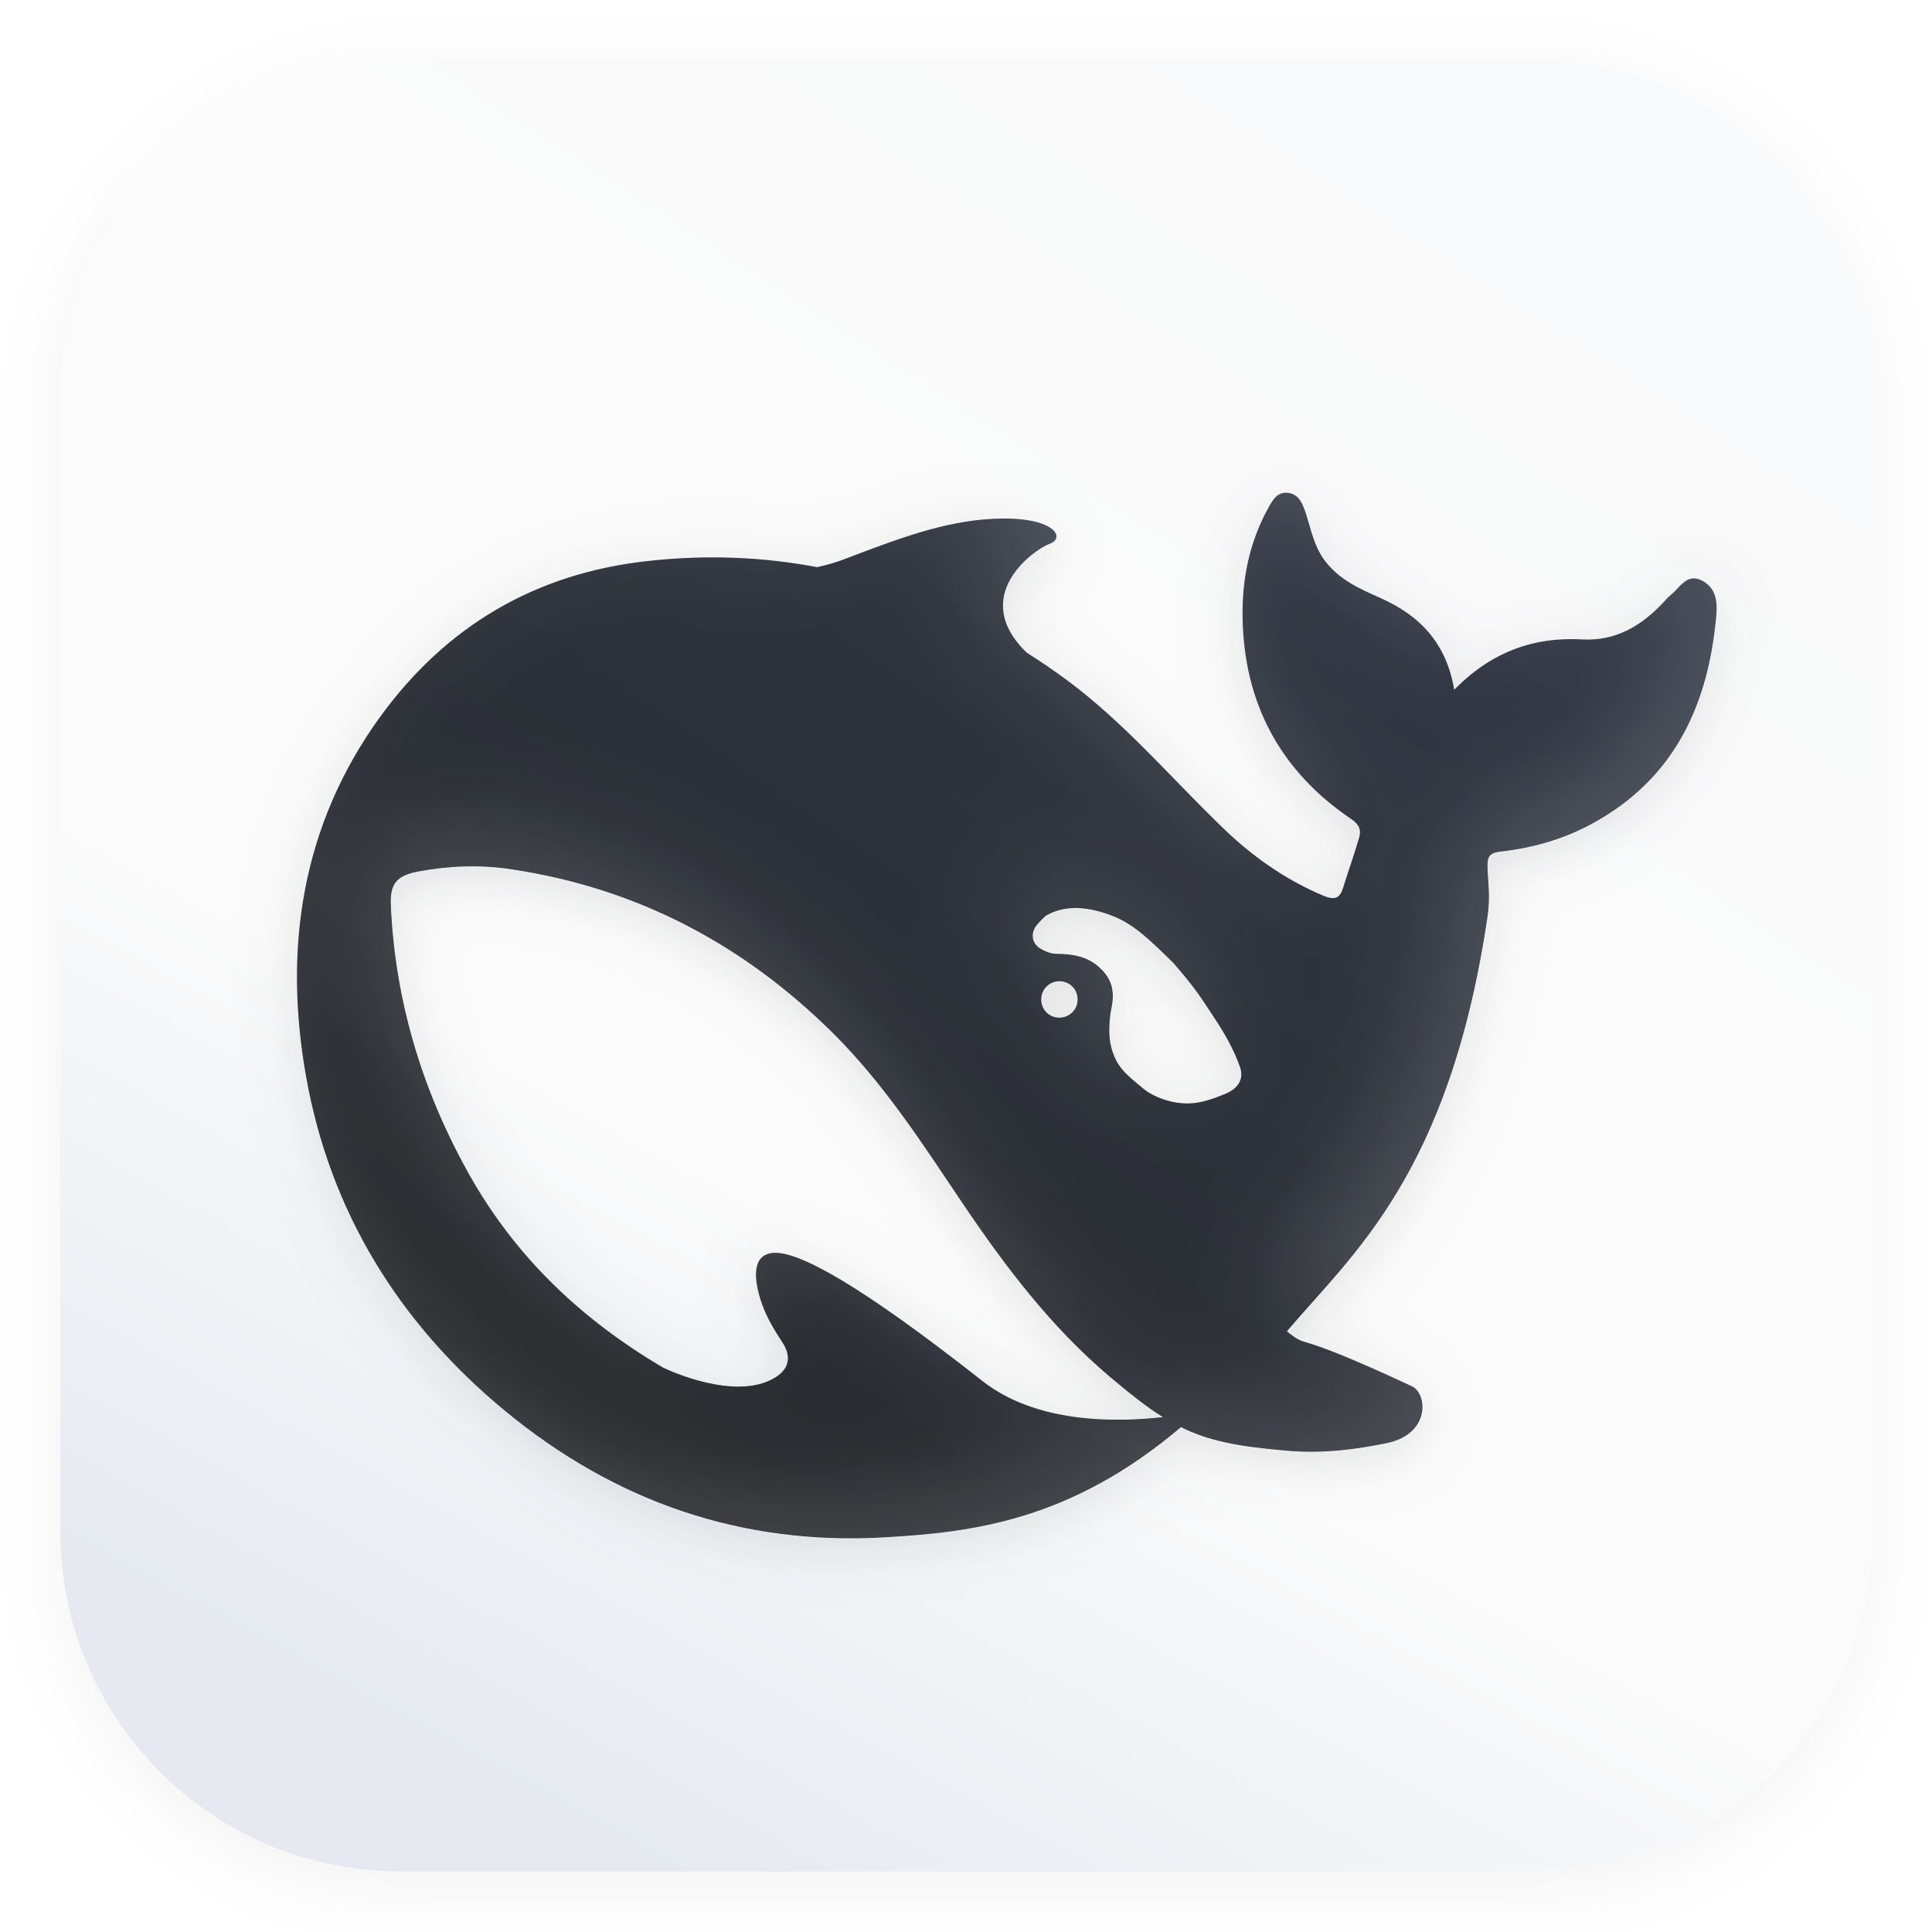
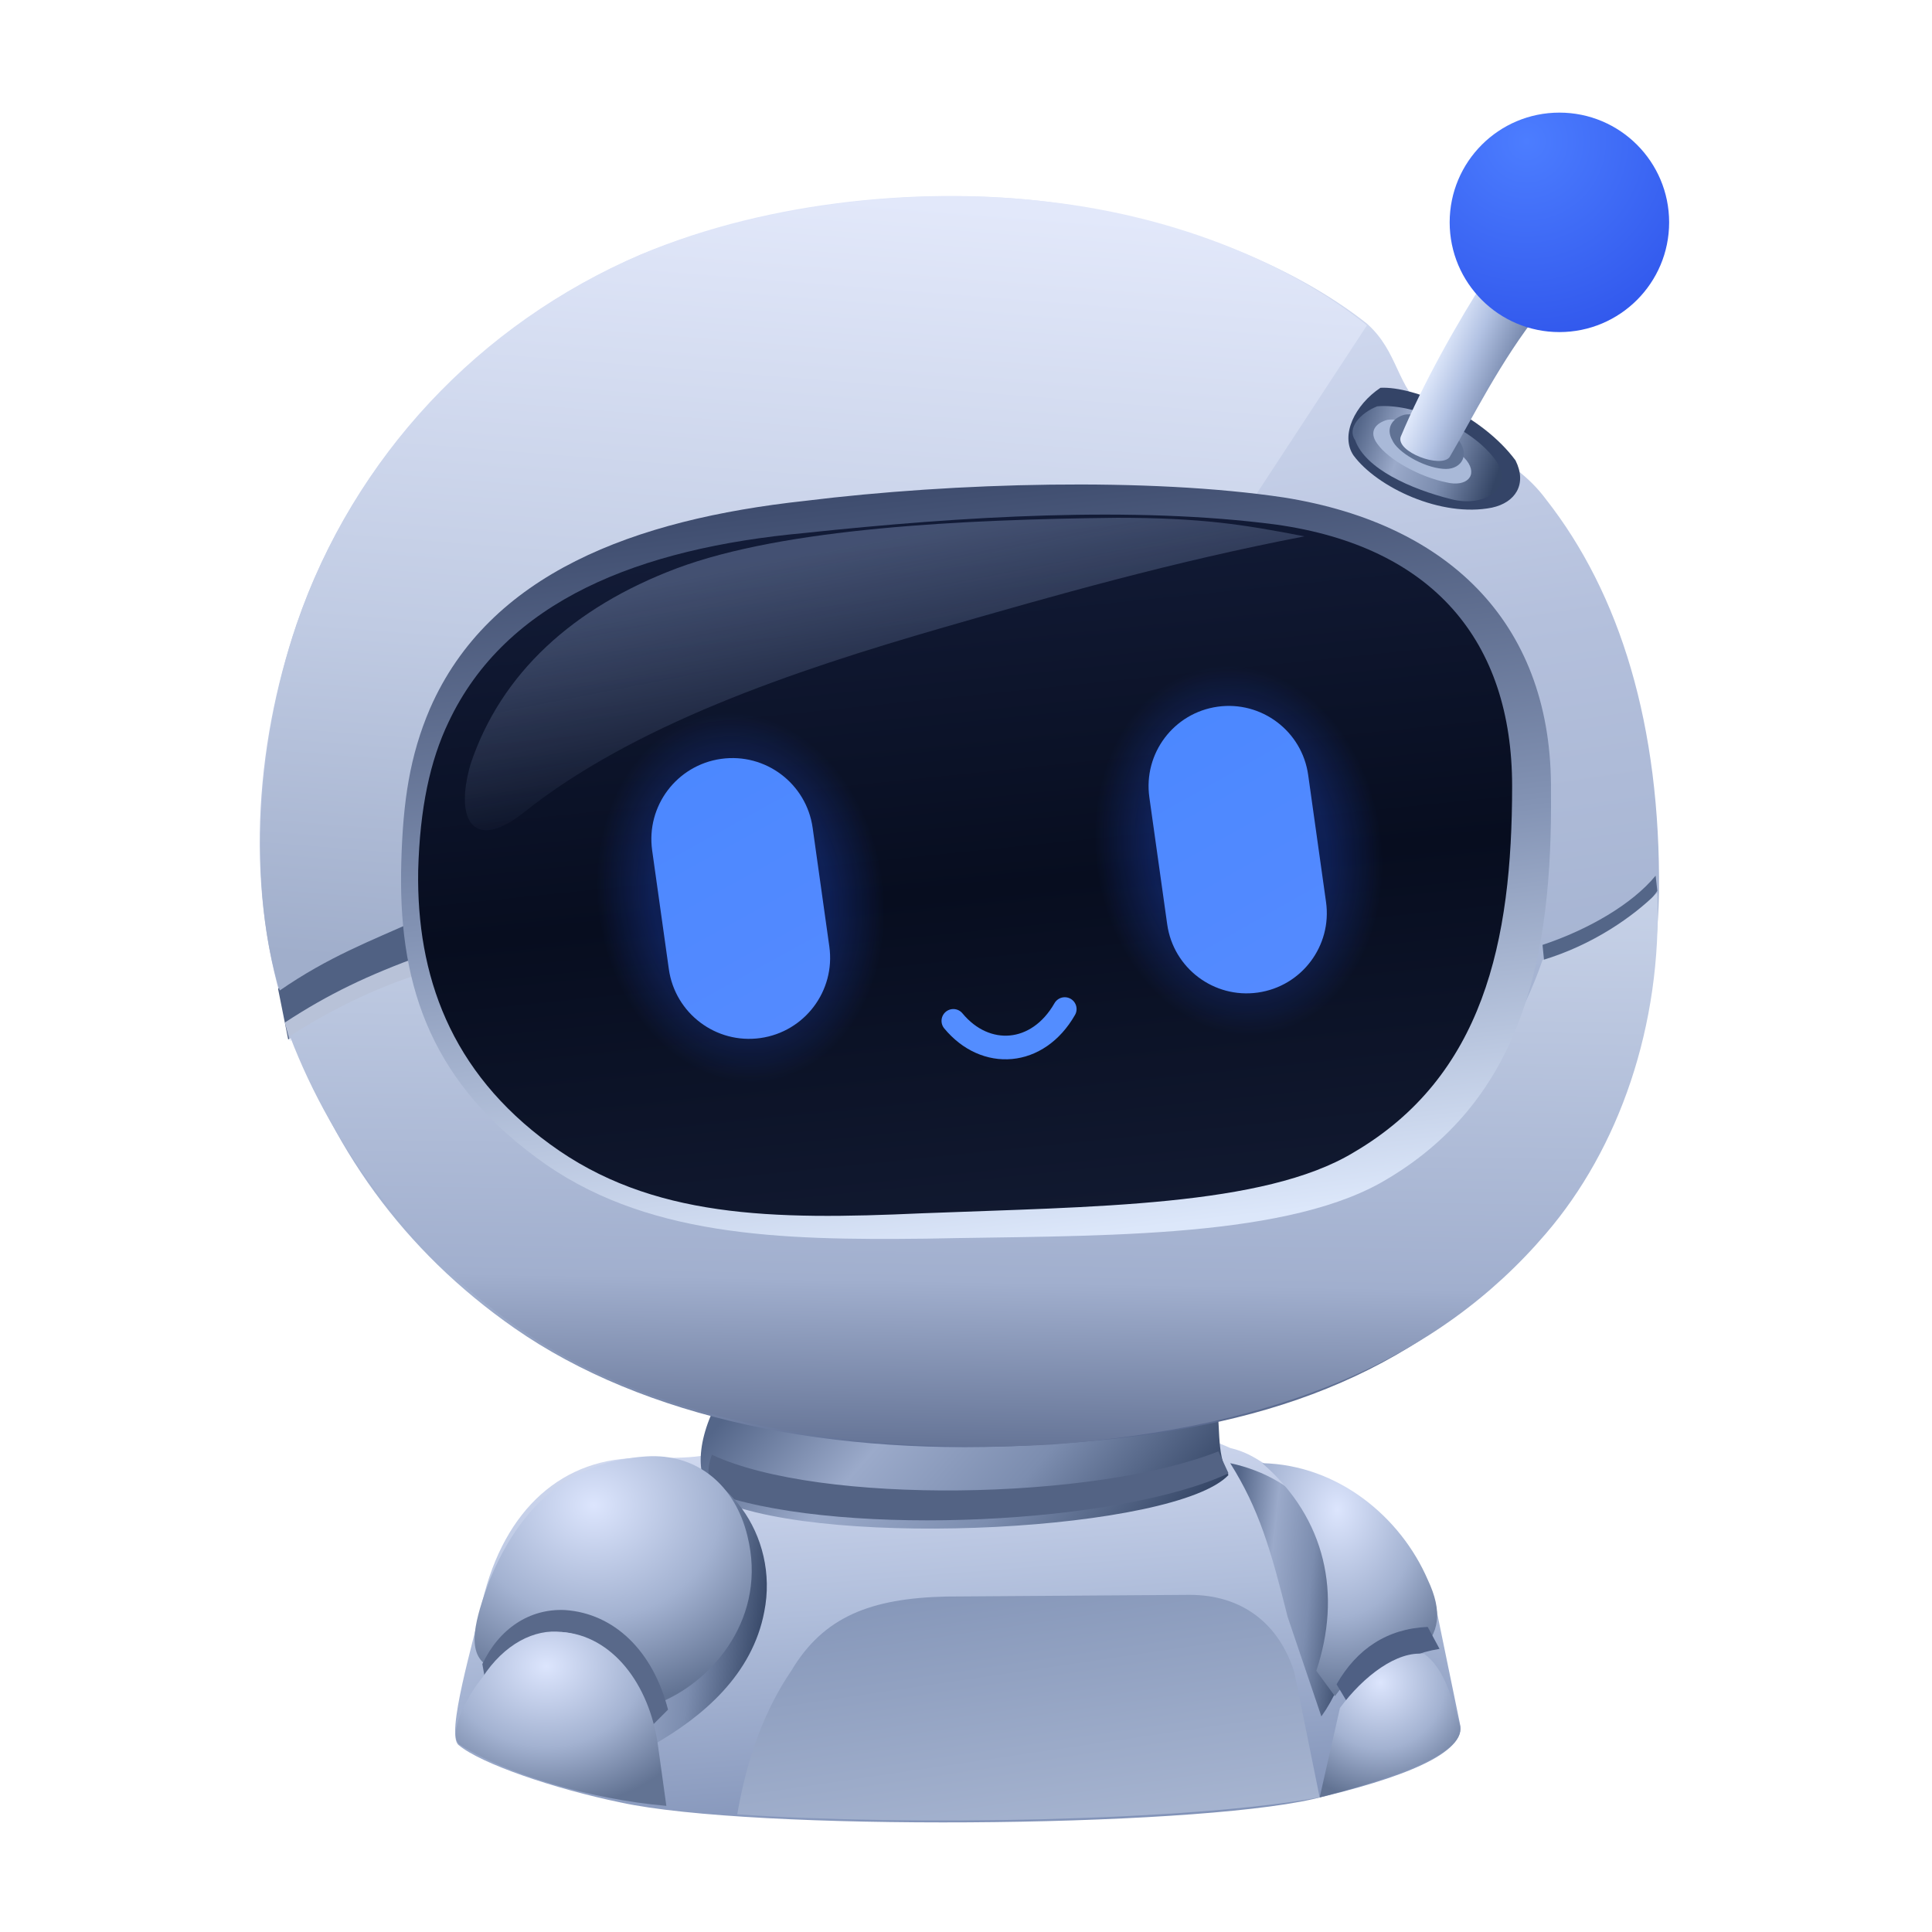
- <svg xmlns="http://www.w3.org/2000/svg" width="1024" height="1024" viewBox="0 0 1024 1024" fill="none">
-   <g transform="translate(32 32) scale(0.9375) translate(-40 -32)">
-     <g filter="url(#filter0_d_1637_371)">
-       <rect rx="192" width="1024" height="1024" transform="translate(40 32)" fill="#FBFBFB" />
-       <rect rx="192" width="1024" height="1024" transform="translate(40 32)" fill="url(#paint0_linear_1637_371)" fill-opacity="0.4" />
-       <rect rx="192" width="1024" height="1024" transform="translate(40 32)" fill="url(#paint1_linear_1637_371)" fill-opacity="0.8" />
-       <g id="tray-glyph" filter="url(#filter1_ddi_1637_371)">
-         <path d="M968.002 326.025C959.5 321.85 955.842 329.804 950.865 333.835C949.162 335.143 947.722 336.834 946.283 338.393C933.859 351.673 919.336 360.407 900.376 359.363C872.649 357.804 848.963 366.525 828.035 387.759C823.586 361.583 808.812 345.951 786.313 335.936C774.536 330.729 762.64 325.51 754.401 314.186C748.645 306.112 747.074 297.127 744.195 288.274C742.36 282.936 740.538 277.465 734.385 276.554C727.718 275.51 725.103 281.112 722.476 285.803C712.006 304.95 707.952 326.039 708.349 347.405C709.26 395.463 729.54 433.742 769.823 460.962C774.404 464.094 775.579 467.212 774.14 471.771C771.394 481.153 768.119 490.257 765.241 499.639C763.406 505.624 760.66 506.933 754.256 504.329C732.154 495.08 713.049 481.417 696.175 464.874C667.524 437.138 641.633 406.536 609.325 382.566C601.733 376.964 594.154 371.758 586.298 366.802C553.33 334.773 590.616 308.464 599.251 305.333C608.282 302.082 602.393 290.877 573.214 291.009C544.048 291.141 517.364 300.906 483.353 313.935C478.389 315.891 473.147 317.318 467.786 318.494C436.917 312.64 404.873 311.332 371.377 315.111C308.332 322.141 257.975 351.964 220.953 402.876C176.471 464.081 166.014 533.624 178.835 606.153C192.302 682.594 231.291 745.887 291.194 795.372C353.328 846.68 424.876 871.813 506.498 866.99C556.076 864.122 611.279 857.489 673.532 804.74C689.23 812.55 705.708 815.681 733.052 818.02C754.111 819.976 774.391 816.976 790.076 813.726C814.674 808.519 812.971 785.726 804.072 781.564C731.995 747.962 747.826 761.638 733.435 750.565C770.06 707.198 825.263 662.139 846.85 516.156C848.553 504.567 847.114 497.273 846.85 487.892C846.718 482.157 848.025 479.95 854.574 479.303C872.623 477.215 890.156 472.273 906.238 463.42C952.938 437.892 971.765 395.965 976.215 345.7C976.875 338.01 976.083 330.069 967.976 326.039L968.002 326.025ZM561.067 778.432C491.222 723.477 457.343 705.374 443.347 706.154C430.263 706.933 432.626 721.918 435.505 731.682C438.515 741.315 442.436 747.962 447.929 756.418C451.718 762.021 454.346 770.345 444.14 776.609C421.641 790.549 382.533 771.918 380.698 771.006C335.174 744.182 297.109 708.757 270.293 660.316C244.389 613.698 229.35 563.685 226.868 510.302C226.208 497.406 230.01 492.847 242.831 490.508C259.704 487.376 277.106 486.729 293.98 489.2C365.264 499.625 425.959 531.523 476.844 582.052C505.878 610.831 527.861 645.213 550.491 678.815C574.561 714.492 600.452 748.49 633.42 776.358C645.066 786.122 654.348 793.548 663.247 799.019C636.431 802.018 591.698 802.666 561.08 778.445L561.067 778.432ZM594.55 562.905C594.55 557.171 599.132 552.625 604.888 552.625C606.195 552.625 607.371 552.876 608.414 553.273C609.853 553.801 611.16 554.581 612.203 555.744C614.038 557.567 615.081 560.17 615.081 562.905C615.081 568.64 610.5 573.185 604.743 573.185C598.987 573.185 594.537 568.627 594.537 562.905H594.55ZM698.539 616.301C691.871 619.037 685.19 621.375 678.787 621.64C668.845 622.155 657.992 618.125 652.103 613.17C642.953 605.479 636.404 601.185 633.658 587.773C632.483 582.039 633.13 573.185 634.186 568.111C636.536 557.171 633.922 550.141 626.212 543.759C619.927 538.553 611.952 537.112 603.185 537.112C599.911 537.112 596.914 535.685 594.682 534.509C591.025 532.686 588.015 528.127 590.893 522.525C591.804 520.701 596.254 516.275 597.297 515.495C609.206 508.716 622.937 510.936 635.625 516.01C647.403 520.833 656.288 529.686 669.109 542.186C682.193 557.289 684.543 561.465 692.003 572.789C697.892 581.642 703.252 590.759 706.909 601.185C709.128 607.699 706.249 613.038 698.539 616.288V616.301Z" fill="url(#paint2_linear_1637_371)" fill-opacity="0.9" />
-       </g>
+ <svg xmlns="http://www.w3.org/2000/svg" width="256" height="256" viewBox="0 0 1254 1254" role="img">
+   <defs>
+     <linearGradient id="helmet" x1="0.38" y1="0" x2="0.55" y2="1">
+       <stop stop-color="#e0e7fa" />
+       <stop offset=".42" stop-color="#b4c0dc" />
+       <stop offset=".81" stop-color="#a0afce" />
+       <stop offset="1" stop-color="#59698e" />
+     </linearGradient>
+     <linearGradient id="upper-shell" x1=".53" y1="0" x2=".42" y2="1">
+       <stop stop-color="#e2e8fa" />
+       <stop offset=".58" stop-color="#c0cbe3" />
+       <stop offset="1" stop-color="#a0aecb" />
+     </linearGradient>
+     <linearGradient id="lower-shell" x1=".5" y1="0" x2=".46" y2="1">
+       <stop stop-color="#c6d1e7" />
+       <stop offset=".7" stop-color="#a1afce" />
+       <stop offset="1" stop-color="#657496" />
+     </linearGradient>
+     <linearGradient id="visor" x1=".39" y1="0" x2=".55" y2="1">
+       <stop stop-color="#131c38" />
+       <stop offset=".54" stop-color="#070d1f" />
+       <stop offset="1" stop-color="#111930" />
+     </linearGradient>
+     <linearGradient id="visor-rim" x1=".38" y1="0" x2=".56" y2="1">
+       <stop stop-color="#3c4a6c" />
+       <stop offset=".52" stop-color="#8494b5" />
+       <stop offset="1" stop-color="#dce7fa" />
+     </linearGradient>
+     <linearGradient id="glass-sheen" x1=".34" y1=".15" x2=".65" y2=".74">
+       <stop stop-color="#8598c0" stop-opacity=".43" />
+       <stop offset="1" stop-color="#8598c0" stop-opacity="0" />
+     </linearGradient>
+     <linearGradient id="torso" x1=".42" y1="0" x2=".61" y2="1">
+       <stop stop-color="#d4dcf2" />
+       <stop offset=".46" stop-color="#b0bedb" />
+       <stop offset="1" stop-color="#8293b8" />
+     </linearGradient>
+     <linearGradient id="joint" x1="0" y1=".37" x2="1" y2=".59">
+       <stop stop-color="#546689" />
+       <stop offset=".32" stop-color="#9baaca" />
+       <stop offset=".64" stop-color="#7c8daf" />
+       <stop offset="1" stop-color="#344565" />
+     </linearGradient>
+     <radialGradient id="shoulder" cx=".43" cy=".2" r=".82">
+       <stop stop-color="#dce5fd" />
+       <stop offset=".56" stop-color="#a3b2d1" />
+       <stop offset="1" stop-color="#627393" />
+     </radialGradient>
+     <linearGradient id="panel" x1=".36" y1="0" x2=".74" y2="1">
+       <stop stop-color="#8798ba" />
+       <stop offset="1" stop-color="#a6b4d0" />
+     </linearGradient>
+     <linearGradient id="antenna" x1=".76" y1=".7" x2=".24" y2=".4">
+       <stop stop-color="#67799e" />
+       <stop offset=".58" stop-color="#b2c2e3" />
+       <stop offset="1" stop-color="#e7efff" />
+     </linearGradient>
+     <radialGradient id="beacon" cx=".35" cy=".13" r="1">
+       <stop stop-color="#4c7dff" />
+       <stop offset="1" stop-color="#2f55eb" />
+     </radialGradient>
+     <linearGradient id="signal" x1=".4" y1="0" x2=".62" y2="1">
+       <stop stop-color="#4c88ff" />
+       <stop offset="1" stop-color="#548aff" />
+     </linearGradient>
+     <radialGradient id="eye-glow">
+       <stop stop-color="#2559ff" stop-opacity=".37" />
+       <stop offset=".62" stop-color="#2559ff" stop-opacity=".23" />
+       <stop offset="1" stop-color="#2559ff" stop-opacity="0" />
+     </radialGradient>
+   </defs>
+   <g transform="translate(627 627) scale(1.095755) translate(-621.5 -660.5)">
+     <g id="robot">
+       <path fill="url(#torso)" d="M481 945C523 920 718 918 778 946C795 950 799 959 816 963C859 967 885 1000 900 1041L914 1109C919 1127 878 1142 827 1154C752 1171 495 1173 417 1156C378 1148 334 1133 321 1122C313 1116 330 1060 335 1037C348 982 383 951 430 952C455 952 471 952 481 945Z" />
+       <path fill="url(#joint)" d="M474 919C560 926 680 929 769 915C773 930 769 949 777 962C746 995 541 1006 475 977C462 968 460 946 474 919Z" />
+       <path fill="#536384" d="M471 950C535 980 698 977 771 948L777 961C713 991 552 999 476 974C469 969 467 960 471 950Z" />
+       <path fill="url(#panel)" d="M518 1078C537 1046 565 1035 610 1034L754 1033C785 1033 807 1050 816 1079L831 1153C753 1167 588 1170 486 1163C492 1128 503 1100 518 1078Z" />
+       <path fill="url(#joint)" d="M437 955C479 954 511 998 502 1043C495 1080 466 1105 436 1122L394 1111L403 1020Z" />
+       <path fill="url(#shoulder)" d="M432 951C463 949 485 969 492 998C504 1046 472 1083 442 1096C435 1064 406 1043 375 1046C358 1049 348 1060 338 1075C325 1067 331 1047 339 1025C357 981 386 954 432 951Z" />
+       <path fill="#59698a" d="M335 1074C345 1053 363 1041 384 1042C413 1044 436 1066 445 1101L432 1114C425 1078 406 1057 382 1055C362 1055 347 1066 337 1085Z" />
+       <path fill="url(#shoulder)" d="M335 1082C348 1062 366 1053 382 1055C412 1057 434 1086 439 1122L444 1158C398 1154 349 1139 322 1122C314 1117 325 1094 335 1082Z" />
+       <path fill="url(#joint)" d="M778 955C820 964 841 995 850 1026C855 1053 847 1084 832 1105L812 1046C802 1006 795 982 778 955Z" />
+       <path fill="url(#shoulder)" d="M797 955C842 956 879 987 895 1024C904 1043 902 1056 890 1067C876 1062 854 1074 840 1093L829 1078C844 1033 835 988 797 955Z" />
+       <path fill="#4f6084" d="M841 1086C853 1065 871 1053 895 1052L902 1065C877 1069 862 1083 850 1101Z" />
+       <path fill="url(#shoulder)" d="M843 1100C857 1081 877 1066 893 1068C904 1076 909 1092 914 1110C918 1124 888 1137 846 1149L831 1153Z" />
+       <path fill="url(#helmet)" d="M859 280C878 297 876 317 895 333C914 350 945 357 965 384C1009 440 1033 518 1032 617C1030 704 1003 778 949 834C877 908 789 937 667 944C542 952 430 928 354 875C288 829 244 767 220 693C194 617 200 531 225 458C259 358 336 279 429 239C507 206 601 199 671 208C749 218 816 246 859 280Z" />
+       <path fill="#506183" d="M214 674C247 651 275 639 302 626L306 664C277 675 249 688 220 704Z" />
+       <path fill="url(#upper-shell)" d="M859 281C814 245 748 217 672 208C591 198 500 210 429 239C333 280 259 359 225 458C200 532 197 617 215 675C244 655 268 646 297 633C291 519 351 444 458 407C563 371 690 371 783 397Z" />
+       <path fill="#e0e8fa" opacity=".72" d="M218 694C244 677 267 666 300 654L302 665C278 677 249 689 221 705Z" />
+       <path fill="#546688" d="M963 648C990 639 1016 624 1030 607L1031 616C1019 634 989 651 964 658Z" />
+       <path fill="url(#lower-shell)" d="M221 702C249 684 278 671 302 664C326 748 399 797 512 808C622 814 745 817 820 795C892 772 940 724 963 657C993 648 1017 631 1031 617C1034 696 1008 769 965 819C901 894 806 934 672 944C545 951 432 927 358 876C295 833 247 770 221 702Z" />
+       <path fill="url(#visor-rim)" d="M304 508C339 428 425 396 526 385C615 374 730 371 810 383C910 399 969 460 968 557C969 654 952 741 867 789C806 823 692 820 598 822C511 823 430 821 367 774C302 726 285 668 287 599C288 563 292 536 304 508Z" />
+       <path fill="url(#visor)" d="M315 516C349 444 428 413 526 404C620 394 721 388 805 399C898 412 945 468 945 554C945 646 928 726 851 771C798 803 697 803 595 807C507 811 435 810 375 766C316 723 296 666 297 604C298 567 304 539 315 516Z" />
+       <path fill="url(#glass-sheen)" d="M328 541C346 487 389 448 450 425C514 401 620 396 711 395C761 395 786 399 822 406C744 421 674 441 608 460C518 486 424 518 359 570C331 592 318 576 328 541Z" />
+       <path fill="#344467" d="M867 318C887 317 927 334 947 361C954 375 947 386 933 389C903 395 865 377 851 358C843 346 852 328 867 318Z" />
+       <path fill="url(#joint)" d="M865 329C884 327 921 340 936 362C946 378 928 389 909 384C885 378 858 366 852 349C847 342 855 333 865 329Z" />
+       <path fill="#a9b9d8" d="M871 337C884 335 907 348 918 361C925 370 918 377 906 374C891 371 872 361 865 351C860 344 864 339 871 337Z" />
+       <path fill="#607294" d="M881 334C890 332 908 341 914 350C920 359 914 367 904 366C892 365 877 356 874 349C870 342 874 336 881 334Z" />
+       <path fill="url(#antenna)" d="M879 347C892 316 912 280 932 249L962 272C938 302 921 337 908 359C903 366 876 356 879 347Z" />
+       <circle cx="973" cy="220" r="65" fill="url(#beacon)" />
+       <ellipse cx="488" cy="620" rx="85" ry="110" fill="url(#eye-glow)" transform="rotate(-8 488 620)" />
+       <ellipse cx="783" cy="592" rx="85" ry="110" fill="url(#eye-glow)" transform="rotate(-8 783 592)" />
+       <rect x="440" y="537" width="96" height="167" rx="48" fill="url(#signal)" transform="rotate(-8 488 620)" />
+       <rect x="735" y="506" width="95" height="171" rx="47.5" fill="url(#signal)" transform="rotate(-8 783 592)" />
+       <path d="M614 693C633 716 664 714 680 686" fill="none" stroke="#538dff" stroke-width="14" stroke-linecap="round" />
    </g>
  </g>
-   <defs>
-     <filter id="filter0_d_1637_371" x="-8" y="-16" width="1120" height="1120" filterUnits="userSpaceOnUse" color-interpolation-filters="sRGB">
-       <feFlood flood-opacity="0" result="BackgroundImageFix" />
-       <feColorMatrix in="SourceAlpha" type="matrix" values="0 0 0 0 0 0 0 0 0 0 0 0 0 0 0 0 0 0 127 0" result="hardAlpha" />
-       <feOffset dy="8" />
-       <feGaussianBlur stdDeviation="20" />
-       <feComposite in2="hardAlpha" operator="out" />
-       <feColorMatrix type="matrix" values="0 0 0 0 0 0 0 0 0 0 0 0 0 0 0 0 0 0 0.05 0" />
-       <feBlend mode="normal" in2="BackgroundImageFix" result="effect1_dropShadow_1637_371" />
-       <feBlend mode="normal" in="BackgroundImageFix" in2="effect1_dropShadow_1637_371" result="BackgroundImageFix" />
-       <feBlend mode="normal" in="SourceGraphic" in2="BackgroundImageFix" result="shape" />
-     </filter>
-     <filter id="filter1_ddi_1637_371" x="133.744" y="240.427" width="882.652" height="671.147" filterUnits="userSpaceOnUse" color-interpolation-filters="sRGB">
-       <feFlood flood-opacity="0" result="BackgroundImageFix" />
-       <feColorMatrix in="SourceAlpha" type="matrix" values="0 0 0 0 0 0 0 0 0 0 0 0 0 0 0 0 0 0 127 0" result="hardAlpha" />
-       <feOffset dy="4" />
-       <feGaussianBlur stdDeviation="20" />
-       <feComposite in2="hardAlpha" operator="out" />
-       <feColorMatrix type="matrix" values="0 0 0 0 0.176 0 0 0 0 0.192 0 0 0 0 0.231 0 0 0 0.08 0" />
-       <feBlend mode="normal" in2="BackgroundImageFix" result="effect1_dropShadow_1637_371" />
-       <feColorMatrix in="SourceAlpha" type="matrix" values="0 0 0 0 0 0 0 0 0 0 0 0 0 0 0 0 0 0 127 0" result="hardAlpha" />
-       <feOffset dy="8" />
-       <feGaussianBlur stdDeviation="8" />
-       <feComposite in2="hardAlpha" operator="out" />
-       <feColorMatrix type="matrix" values="0 0 0 0 0.173 0 0 0 0 0.188 0 0 0 0 0.224 0 0 0 0.04 0" />
-       <feBlend mode="normal" in2="effect1_dropShadow_1637_371" result="effect2_dropShadow_1637_371" />
-       <feBlend mode="normal" in="SourceGraphic" in2="BackgroundImageFix" result="shape" />
-       <feColorMatrix in="SourceAlpha" type="matrix" values="0 0 0 0 0 0 0 0 0 0 0 0 0 0 0 0 0 0 127 0" result="hardAlpha" />
-       <feOffset dx="-16" dy="-20" />
-       <feGaussianBlur stdDeviation="30" />
-       <feComposite in2="hardAlpha" operator="arithmetic" k2="-1" k3="1" />
-       <feColorMatrix type="matrix" values="0 0 0 0 1 0 0 0 0 1 0 0 0 0 1 0 0 0 0.15 0" />
-       <feBlend mode="normal" in2="shape" result="effect3_innerShadow_1637_371" />
-       <feBlend mode="normal" in="effect3_innerShadow_1637_371" in2="effect2_dropShadow_1637_371" result="effect3_innerShadow_1637_371" />
-     </filter>
-     <linearGradient id="paint0_linear_1637_371" x1="973.58" y1="1.59609e-05" x2="378.123" y2="917.86" gradientUnits="userSpaceOnUse">
-       <stop offset="0.142" stop-color="#D4DBE9" />
-       <stop offset="0.486" stop-color="#FBFBFB" />
-     </linearGradient>
-     <linearGradient id="paint1_linear_1637_371" x1="603.371" y1="445.063" x2="239.356" y2="1111.41" gradientUnits="userSpaceOnUse">
-       <stop offset="0.363" stop-color="#FBFBFB" />
-       <stop offset="0.83" stop-color="#E1E6EE" />
-     </linearGradient>
-     <linearGradient id="paint2_linear_1637_371" x1="849.855" y1="39.085" x2="331.636" y2="802.645" gradientUnits="userSpaceOnUse">
-       <stop offset="0.086" stop-color="#1C2434" />
-       <stop offset="1" stop-color="#0F1115" />
-     </linearGradient>
-   </defs>
</svg>
